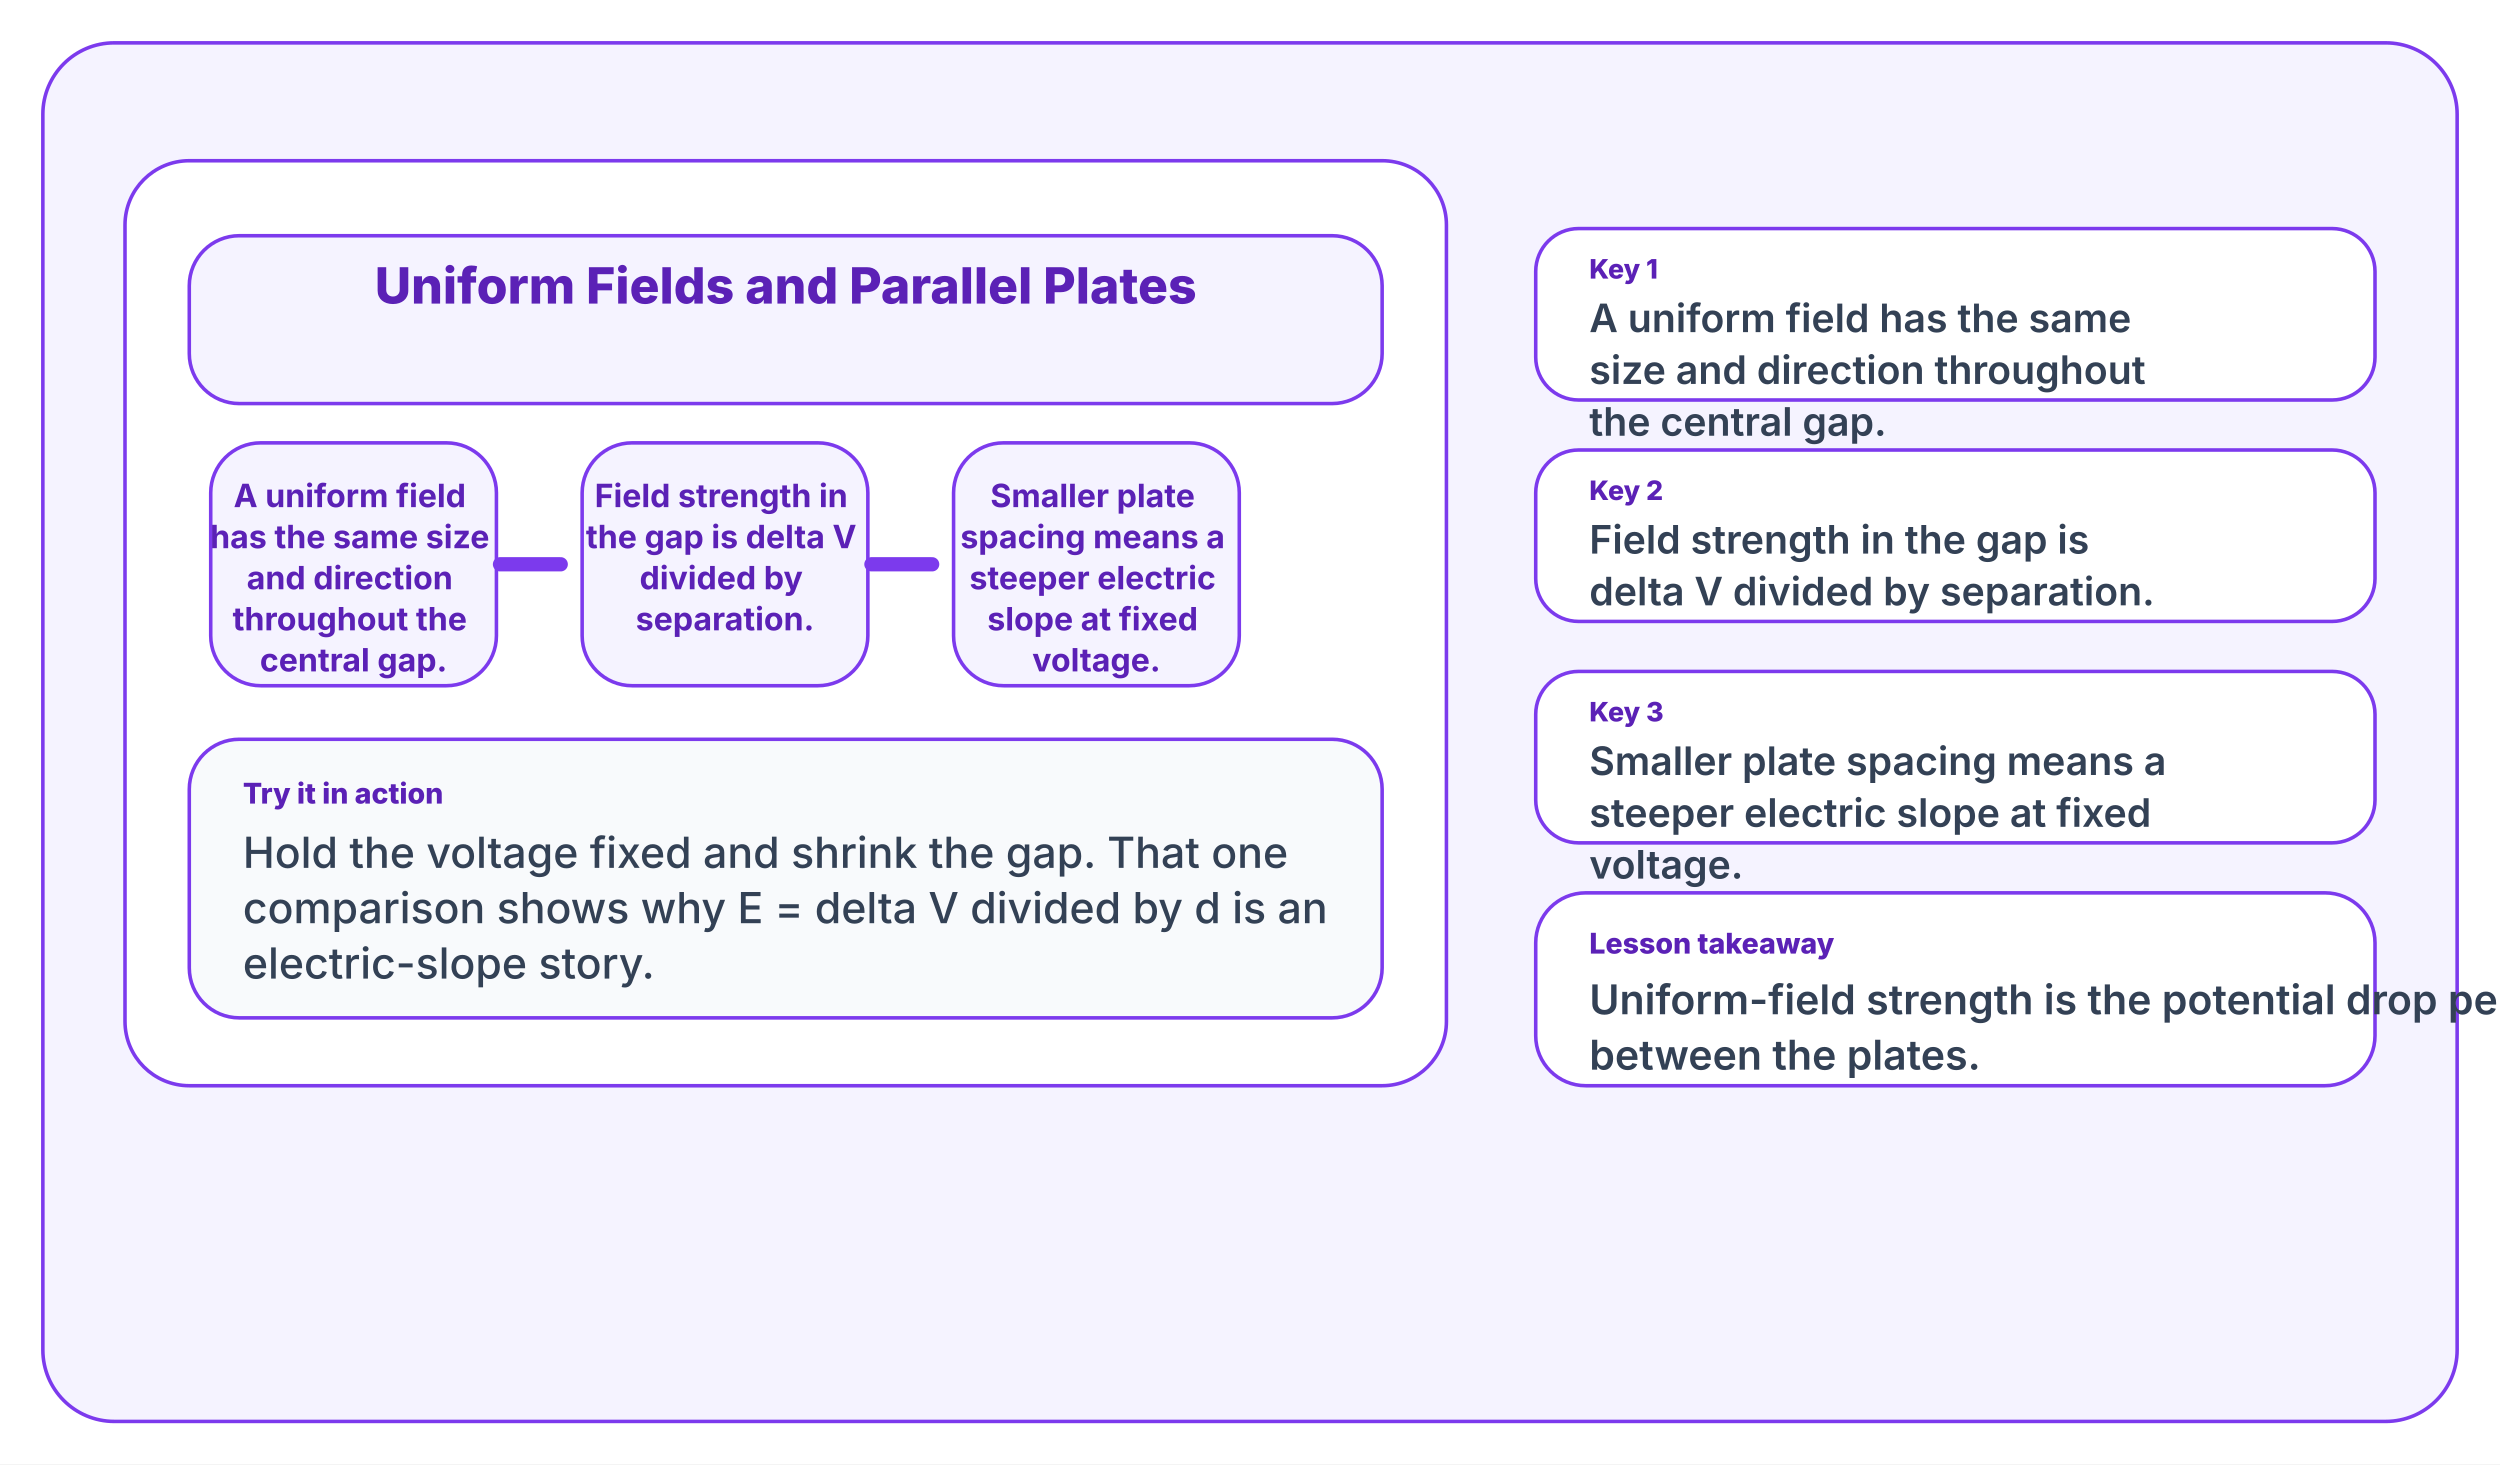
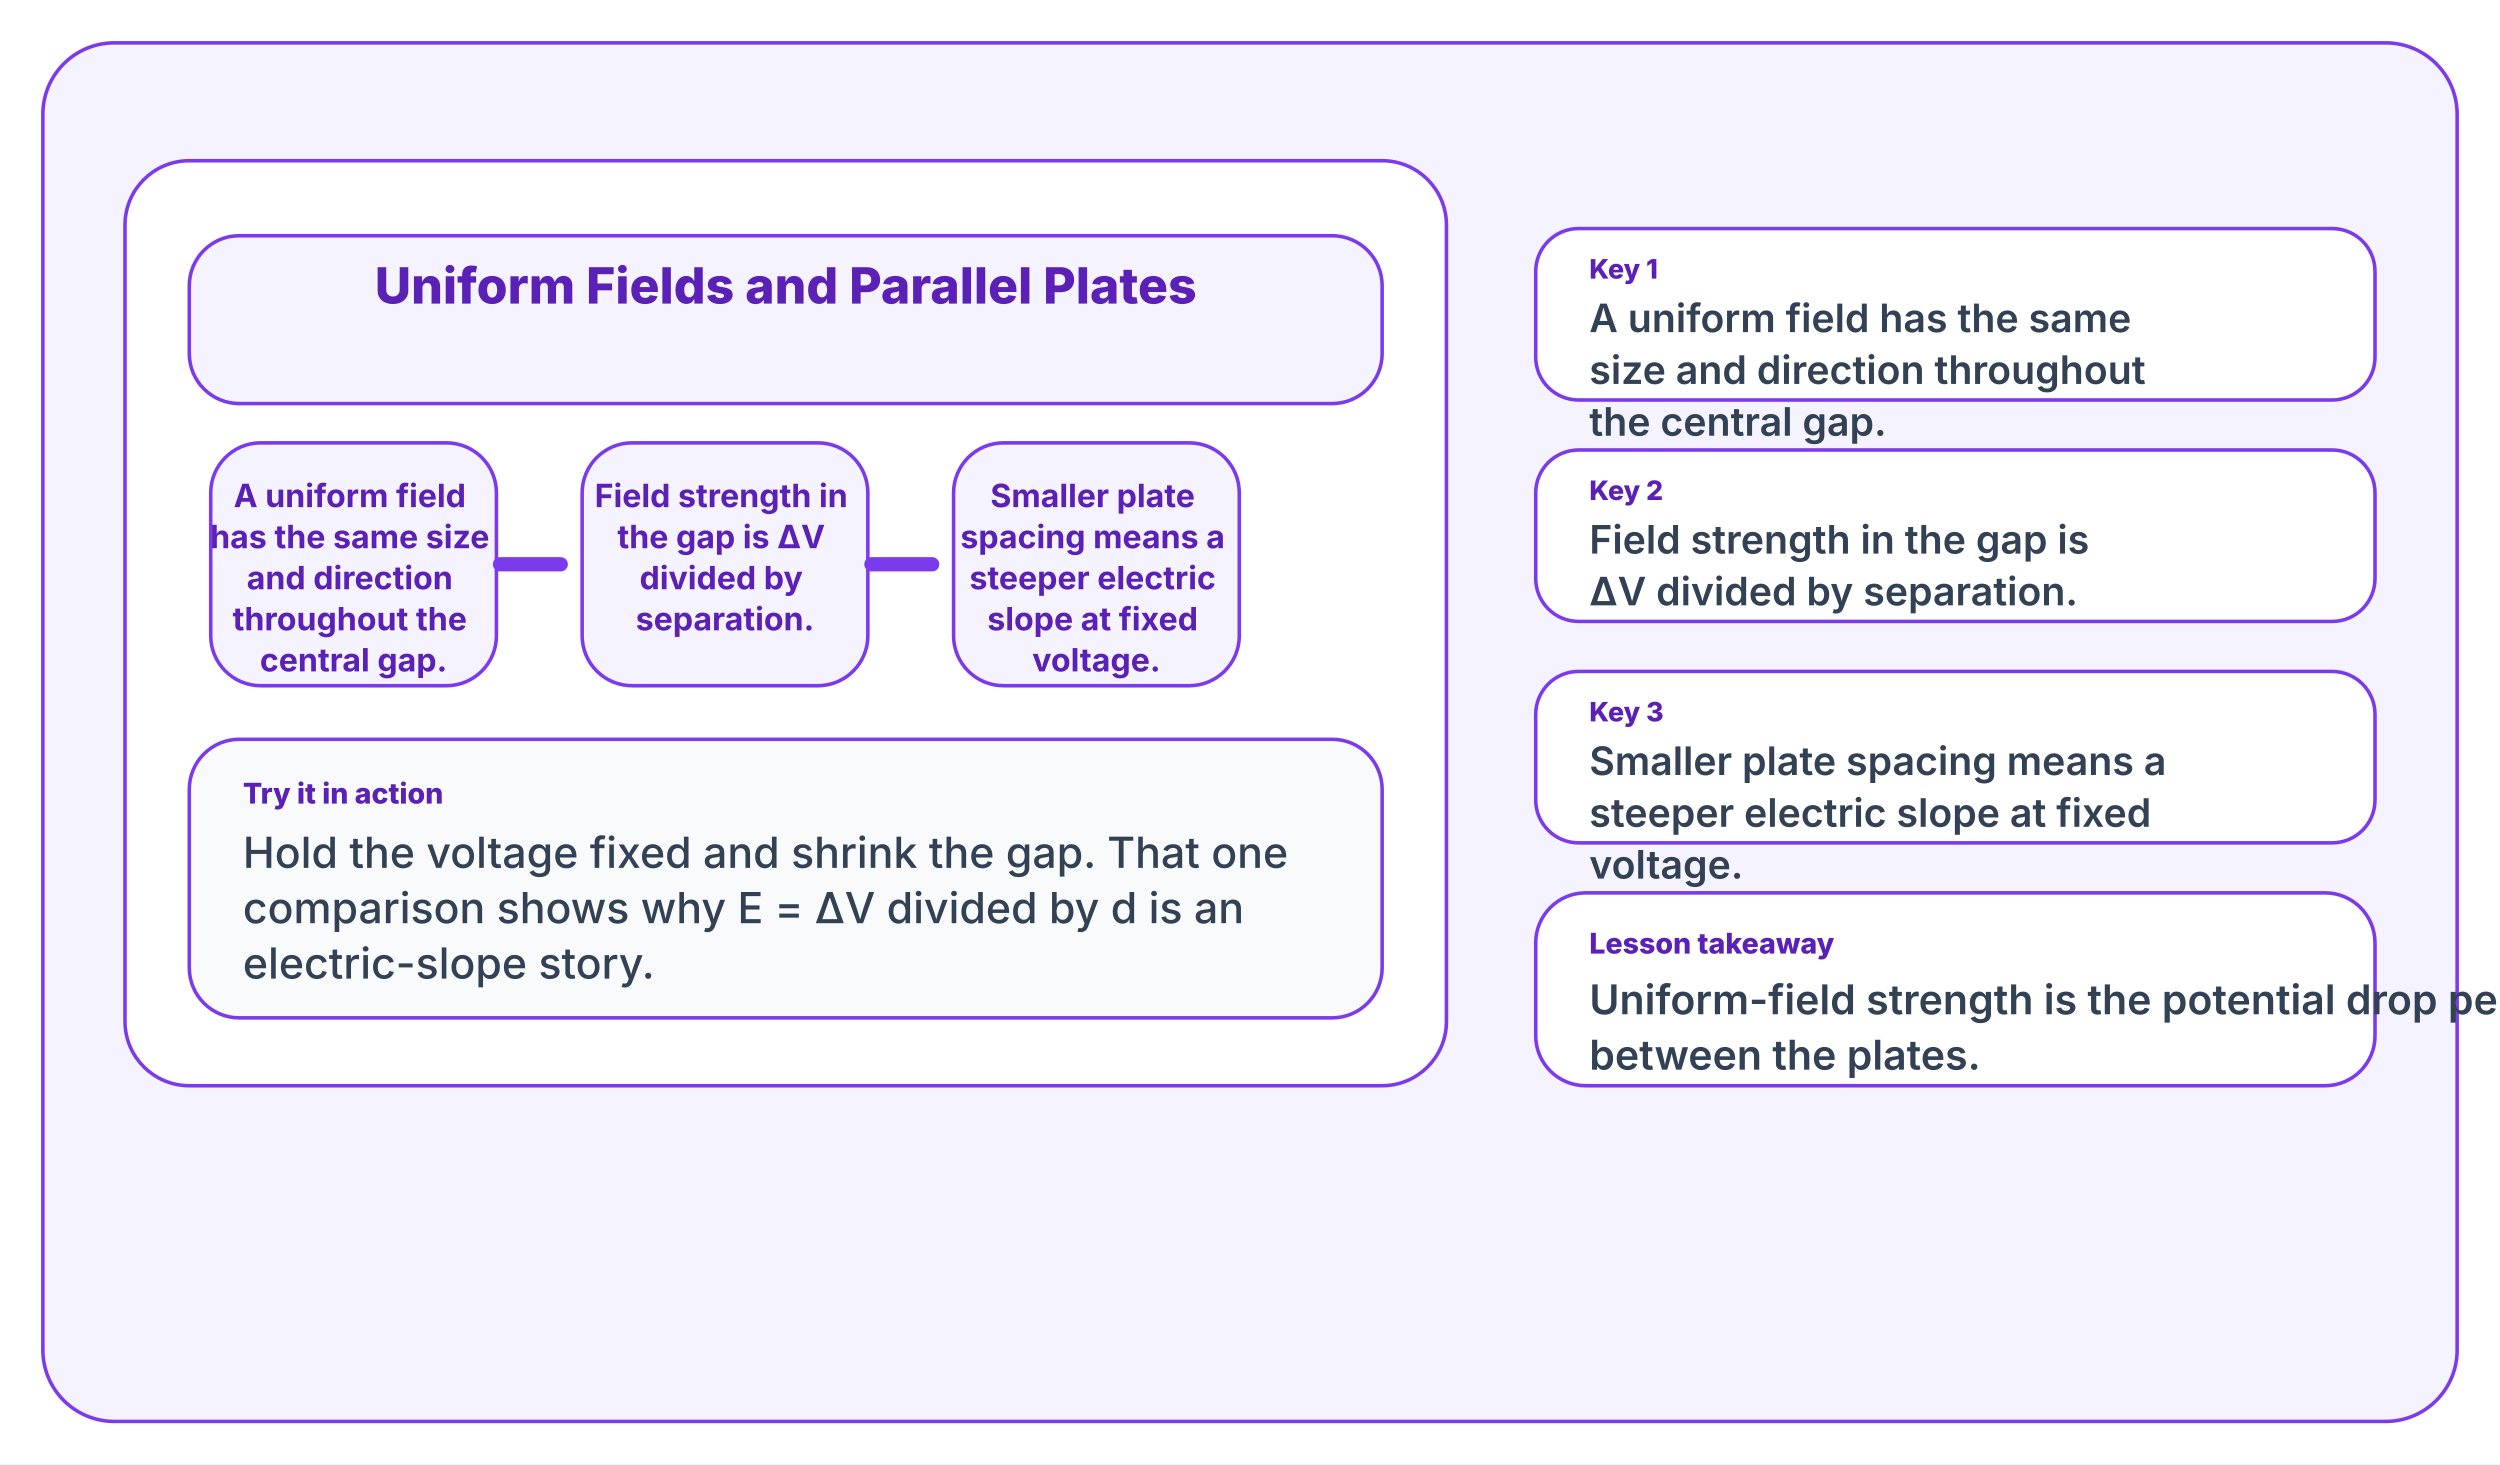
<svg xmlns="http://www.w3.org/2000/svg" width="1400" height="820" viewBox="0 0 1400 820">
  <rect width="1400" height="820" fill="#ffffff" />
  <rect x="24" y="24" width="1352" height="772" rx="40" fill="#f5f3ff" stroke="#7c3aed" stroke-width="2" />
  <rect x="70" y="90" width="740" height="518" rx="36" fill="#ffffff" stroke="#7c3aed" stroke-width="2" />
  <rect x="106" y="132" width="668" height="94" rx="28" fill="#f5f3ff" stroke="#7c3aed" stroke-width="2" />
  <text x="440" y="170" fill="#5b21b6" font-size="28" font-family="Inter, Segoe UI, Arial, sans-serif" font-weight="800" text-anchor="middle">
    <tspan x="440" dy="0">Uniform Fields and Parallel Plates</tspan>
  </text>
  <rect x="118" y="248" width="160" height="136" rx="28" fill="#f5f3ff" stroke="#7c3aed" stroke-width="2" />
  <text x="198" y="284" fill="#5b21b6" font-size="18" font-family="Inter, Segoe UI, Arial, sans-serif" font-weight="700" text-anchor="middle">
    <tspan x="198" dy="0">A uniform field</tspan>
    <tspan x="198" dy="23">has the same size</tspan>
    <tspan x="198" dy="23">and direction</tspan>
    <tspan x="198" dy="23">throughout the</tspan>
    <tspan x="198" dy="23">central gap.</tspan>
  </text>
  <rect x="326" y="248" width="160" height="136" rx="28" fill="#f5f3ff" stroke="#7c3aed" stroke-width="2" />
  <text x="406" y="284" fill="#5b21b6" font-size="18" font-family="Inter, Segoe UI, Arial, sans-serif" font-weight="700" text-anchor="middle">
    <tspan x="406" dy="0">Field strength in</tspan>
-     <tspan x="406" dy="23">the gap is delta V</tspan>
+     <tspan x="406" dy="23">the gap is ΔV</tspan>
    <tspan x="406" dy="23">divided by</tspan>
    <tspan x="406" dy="23">separation.</tspan>
  </text>
  <rect x="534" y="248" width="160" height="136" rx="28" fill="#f5f3ff" stroke="#7c3aed" stroke-width="2" />
  <text x="614" y="284" fill="#5b21b6" font-size="18" font-family="Inter, Segoe UI, Arial, sans-serif" font-weight="700" text-anchor="middle">
    <tspan x="614" dy="0">Smaller plate</tspan>
    <tspan x="614" dy="23">spacing means a</tspan>
    <tspan x="614" dy="23">steeper electric</tspan>
    <tspan x="614" dy="23">slope at fixed</tspan>
    <tspan x="614" dy="23">voltage.</tspan>
  </text>
  <line x1="280" y1="316" x2="314" y2="316" stroke="#7c3aed" stroke-width="8" stroke-linecap="round" />
  <line x1="488" y1="316" x2="522" y2="316" stroke="#7c3aed" stroke-width="8" stroke-linecap="round" />
  <rect x="106" y="414" width="668" height="156" rx="28" fill="#f8fafc" stroke="#7c3aed" stroke-width="2" />
  <text x="136" y="450" fill="#5b21b6" font-size="16" font-family="Inter, Segoe UI, Arial, sans-serif" font-weight="800" text-anchor="start">
    <tspan x="136" dy="0">Try it in action</tspan>
  </text>
  <text x="136" y="486" fill="#334155" font-size="24" font-family="Inter, Segoe UI, Arial, sans-serif" font-weight="500" text-anchor="start">
    <tspan x="136" dy="0">Hold the voltage fixed and shrink the gap. That one</tspan>
-     <tspan x="136" dy="31">comparison shows why E = delta V divided by d is an</tspan>
+     <tspan x="136" dy="31">comparison shows why E = ΔV divided by d is an</tspan>
    <tspan x="136" dy="31">electric-slope story.</tspan>
  </text>
  <rect x="860" y="128" width="470" height="96" rx="24" fill="#ffffff" stroke="#7c3aed" stroke-width="2" />
  <text x="890" y="156" fill="#5b21b6" font-size="15" font-family="Inter, Segoe UI, Arial, sans-serif" font-weight="800" text-anchor="start">
    <tspan x="890" dy="0">Key 1</tspan>
  </text>
  <text x="890" y="186" fill="#334155" font-size="22" font-family="Inter, Segoe UI, Arial, sans-serif" font-weight="600" text-anchor="start">
    <tspan x="890" dy="0">A uniform field has the same</tspan>
    <tspan x="890" dy="29">size and direction throughout</tspan>
    <tspan x="890" dy="29">the central gap.</tspan>
  </text>
  <rect x="860" y="252" width="470" height="96" rx="24" fill="#ffffff" stroke="#7c3aed" stroke-width="2" />
  <text x="890" y="280" fill="#5b21b6" font-size="15" font-family="Inter, Segoe UI, Arial, sans-serif" font-weight="800" text-anchor="start">
    <tspan x="890" dy="0">Key 2</tspan>
  </text>
  <text x="890" y="310" fill="#334155" font-size="22" font-family="Inter, Segoe UI, Arial, sans-serif" font-weight="600" text-anchor="start">
    <tspan x="890" dy="0">Field strength in the gap is</tspan>
-     <tspan x="890" dy="29">delta V divided by separation.</tspan>
+     <tspan x="890" dy="29">ΔV divided by separation.</tspan>
  </text>
  <rect x="860" y="376" width="470" height="96" rx="24" fill="#ffffff" stroke="#7c3aed" stroke-width="2" />
  <text x="890" y="404" fill="#5b21b6" font-size="15" font-family="Inter, Segoe UI, Arial, sans-serif" font-weight="800" text-anchor="start">
    <tspan x="890" dy="0">Key 3</tspan>
  </text>
  <text x="890" y="434" fill="#334155" font-size="22" font-family="Inter, Segoe UI, Arial, sans-serif" font-weight="600" text-anchor="start">
    <tspan x="890" dy="0">Smaller plate spacing means a</tspan>
    <tspan x="890" dy="29">steeper electric slope at fixed</tspan>
    <tspan x="890" dy="29">voltage.</tspan>
  </text>
  <rect x="860" y="500" width="470" height="108" rx="28" fill="#ffffff" stroke="#7c3aed" stroke-width="2" />
  <text x="890" y="534" fill="#5b21b6" font-size="16" font-family="Inter, Segoe UI, Arial, sans-serif" font-weight="800" text-anchor="start">
    <tspan x="890" dy="0">Lesson takeaway</tspan>
  </text>
  <text x="890" y="568" fill="#334155" font-size="23" font-family="Inter, Segoe UI, Arial, sans-serif" font-weight="600" text-anchor="start">
    <tspan x="890" dy="0">Uniform-field strength is the potential drop per unit distance</tspan>
    <tspan x="890" dy="31">between the plates.</tspan>
  </text>
</svg>
